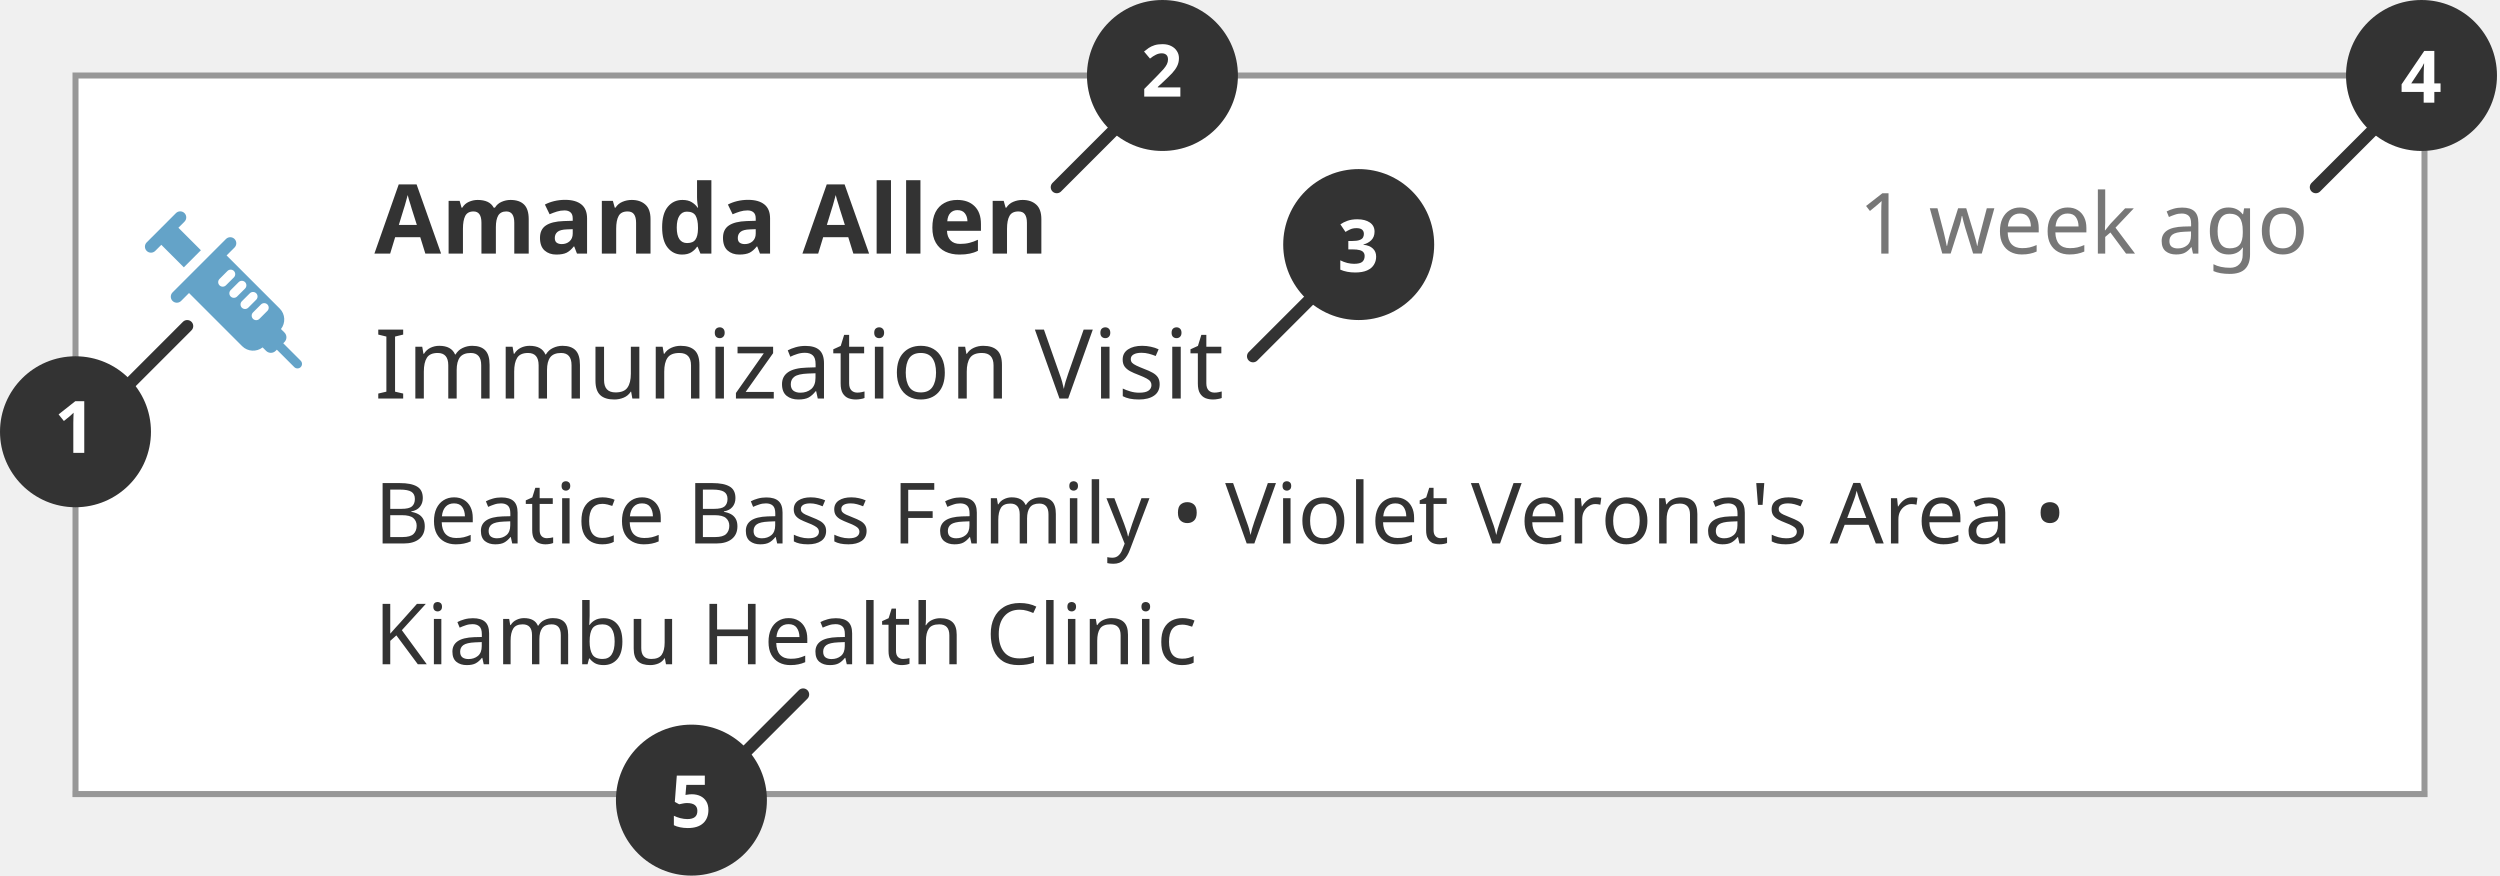
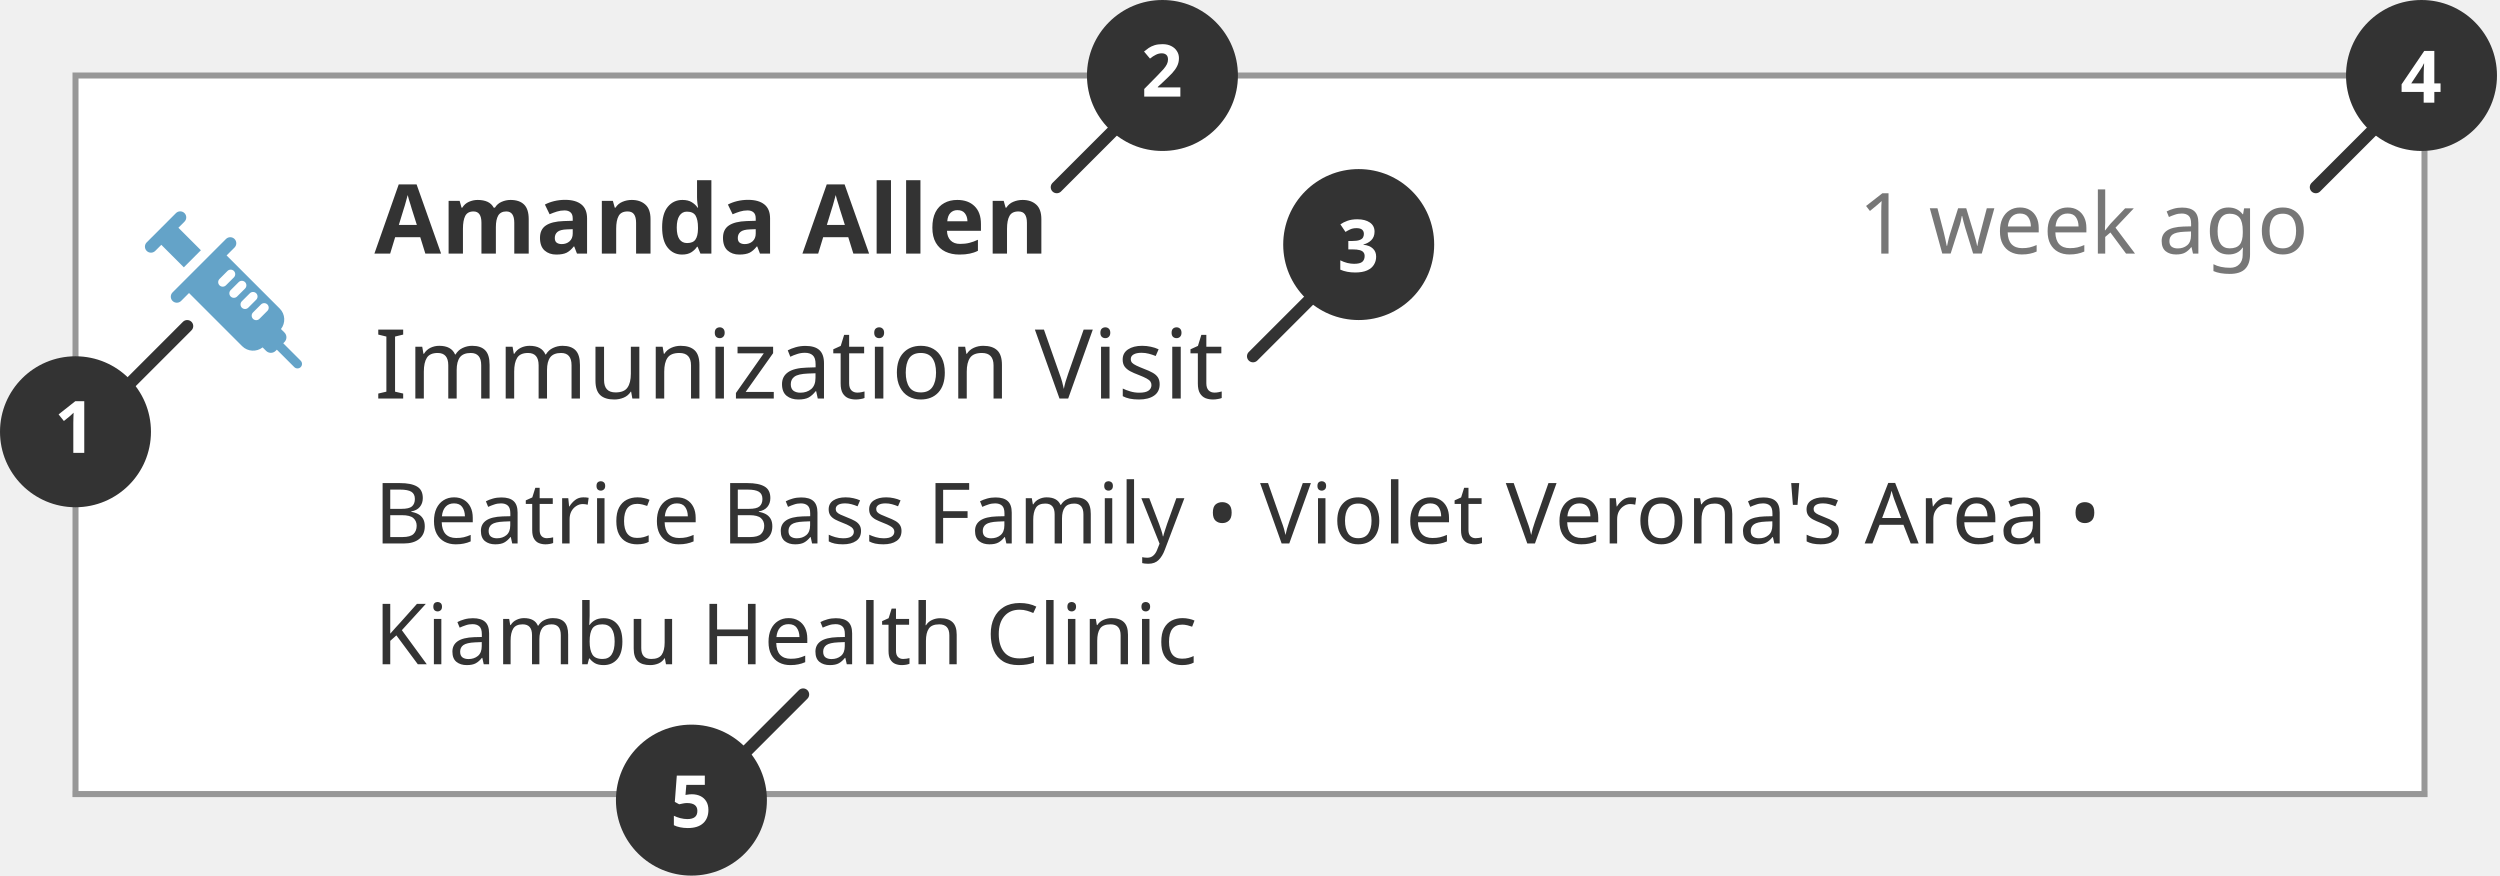
<svg xmlns="http://www.w3.org/2000/svg" xmlns:xlink="http://www.w3.org/1999/xlink" width="414px" height="145px" viewBox="0 0 414 145" version="1.1">
  <defs>
    <rect id="path-1" x="0" y="0" width="390" height="120" />
    <filter x="-0.1%" y="-0.4%" width="100.3%" height="100.8%" filterUnits="objectBoundingBox" id="filter-2">
      <feOffset dx="0" dy="-1" in="SourceAlpha" result="shadowOffsetInner1" />
      <feComposite in="shadowOffsetInner1" in2="SourceAlpha" operator="arithmetic" k2="-1" k3="1" result="shadowInnerInner1" />
      <feColorMatrix values="0 0 0 0 0.878   0 0 0 0 0.878   0 0 0 0 0.878  0 0 0 1 0" type="matrix" in="shadowInnerInner1" />
    </filter>
    <path d="M15.422,6.576 C15.813,6.185 16.447,6.185 16.838,6.576 C17.228,6.966 17.228,7.599 16.838,7.99 L16.838,7.99 L15.525,9.301 L24.326,18.102 C25.253,19.029 25.313,20.481 24.53,21.49 L24.53,21.49 L25.104,22.064 C25.542,22.501 25.542,23.209 25.104,23.647 L25.104,23.647 L24.906,23.845 L27.794,26.733 C28.087,27.026 28.087,27.5 27.794,27.793 C27.501,28.086 27.026,28.086 26.733,27.793 L26.733,27.793 L23.845,24.906 L23.647,25.104 C23.211,25.541 22.502,25.541 22.064,25.104 L22.064,25.104 L21.49,24.53 C20.481,25.313 19.029,25.252 18.102,24.326 L18.102,24.326 L9.302,15.525 L7.99,16.837 C7.599,17.227 6.966,17.227 6.576,16.837 C6.185,16.447 6.185,15.813 6.576,15.422 L6.576,15.422 Z M22.28,17.418 C21.988,17.126 21.512,17.126 21.219,17.418 L21.219,17.418 L19.898,18.741 C19.605,19.034 19.605,19.508 19.898,19.801 C20.191,20.094 20.666,20.094 20.959,19.801 L20.959,19.801 L22.28,18.479 C22.573,18.187 22.573,17.711 22.28,17.418 Z M20.431,15.57 C20.138,15.277 19.664,15.277 19.371,15.57 L19.371,15.57 L18.049,16.891 C17.756,17.184 17.756,17.66 18.049,17.953 C18.341,18.245 18.817,18.245 19.11,17.953 L19.11,17.953 L20.431,16.63 C20.724,16.337 20.724,15.863 20.431,15.57 Z M18.583,13.721 C18.29,13.428 17.815,13.428 17.522,13.721 L17.522,13.721 L16.2,15.042 C15.908,15.335 15.908,15.81 16.2,16.103 C16.493,16.396 16.968,16.396 17.26,16.103 L17.26,16.103 L18.583,14.782 C18.876,14.489 18.876,14.014 18.583,13.721 Z M16.734,11.872 C16.441,11.579 15.965,11.579 15.672,11.872 L15.672,11.872 L14.351,13.194 C14.058,13.487 14.058,13.961 14.351,14.254 C14.644,14.547 15.119,14.547 15.412,14.254 L15.412,14.254 L16.734,12.933 C17.026,12.64 17.026,12.164 16.734,11.872 Z M7.137,2.293 C7.527,1.903 8.16,1.903 8.551,2.293 C8.941,2.683 8.941,3.317 8.551,3.707 L8.551,3.707 L7.543,4.715 L11.269,8.441 L8.44,11.27 L4.715,7.543 L3.707,8.551 C3.316,8.942 2.683,8.942 2.293,8.551 C1.902,8.16 1.902,7.528 2.293,7.137 L2.293,7.137 Z" id="path-3" />
  </defs>
  <g id="Page-1" stroke="none" stroke-width="1" fill="none" fill-rule="evenodd">
    <g id="anatomy-report">
      <g id="row/report/read" transform="translate(12, 12)">
        <g id="person-row">
          <g id="Rectangle-10">
            <use fill="#FFFFFF" fill-rule="evenodd" xlink:href="#path-1" />
            <use fill="black" fill-opacity="1" filter="url(#filter-2)" xlink:href="#path-1" />
            <rect stroke="#979797" stroke-width="1" stroke-linejoin="square" x="0.5" y="0.5" width="389" height="119" />
          </g>
          <text id="Breadcrumbs" font-family="NotoSans, Noto Sans" font-size="14" font-weight="normal" line-spacing="20" fill="#333333">
-             <tspan x="50" y="78">Beatice Bass Family • Violet Verona's Area • </tspan>
+             <tspan x="50" y="78">Beatrice Bass Family • Violet Verona's Area • </tspan>
            <tspan x="50" y="98">Kiambu Health Clinic</tspan>
          </text>
          <text id="Title" font-family="NotoSans, Noto Sans" font-size="16" font-weight="normal" line-spacing="22" fill="#333333">
            <tspan x="50" y="54">Immunization Visit</tspan>
          </text>
          <text id="Name" font-family="NotoSans-Bold, Noto Sans" font-size="16" font-weight="bold" line-spacing="22" fill="#333333">
            <tspan x="50" y="30">Amanda Allen</tspan>
          </text>
          <g id="icon/03-forms/healthcare-immunization" transform="translate(10, 21)">
            <mask id="mask-4" fill="white">
              <use xlink:href="#path-3" />
            </mask>
            <use id="syringe" fill="#64A3C8" fill-rule="evenodd" xlink:href="#path-3" />
            <g id="color/42-blue---main" mask="url(#mask-4)" />
          </g>
        </g>
        <g id="right-side" transform="translate(294.9672, 15)" fill="#777777" font-family="NotoSans, Noto Sans" font-size="14" font-weight="normal" line-spacing="20">
          <text id="Time">
            <tspan x="0.803" y="15">1 week ago</tspan>
          </text>
        </g>
      </g>
      <circle id="Oval" fill="#333333" cx="12.5" cy="71.5" r="12.5" />
      <circle id="Oval-Copy" fill="#333333" cx="192.5" cy="12.5" r="12.5" />
      <circle id="Oval-Copy-2" fill="#333333" cx="225" cy="40.5" r="12.5" />
      <circle id="Oval-Copy-5" fill="#333333" cx="401" cy="12.5" r="12.5" />
      <circle id="Oval-Copy-4" fill="#333333" cx="114.5" cy="132.5" r="12.5" />
      <line x1="133" y1="115" x2="115" y2="133" id="Line-2" stroke="#333333" stroke-width="2" stroke-linecap="round" />
      <line x1="193" y1="13" x2="175" y2="31" id="Line-2-Copy" stroke="#333333" stroke-width="2" stroke-linecap="round" />
      <line x1="225.5" y1="41" x2="207.5" y2="59" id="Line-2-Copy-3" stroke="#333333" stroke-width="2" stroke-linecap="round" />
      <line x1="401.5" y1="13" x2="383.5" y2="31" id="Line-2-Copy-4" stroke="#333333" stroke-width="2" stroke-linecap="round" />
      <line x1="31" y1="54" x2="13" y2="72" id="Line-2-Copy-2" stroke="#333333" stroke-width="2" stroke-linecap="round" />
      <text id="1" font-family="NotoSans-Bold, Noto Sans" font-size="12" font-weight="bold" fill="#FFFFFF">
        <tspan x="9" y="75">1</tspan>
      </text>
      <text id="2" font-family="NotoSans-Bold, Noto Sans" font-size="12" font-weight="bold" fill="#FFFFFF">
        <tspan x="189" y="16">2</tspan>
      </text>
      <text id="3" font-family="NotoSans-Bold, Noto Sans" font-size="12" font-weight="bold" fill="#FFFFFF">
        <tspan x="221.5" y="45">3</tspan>
      </text>
      <text id="4" font-family="NotoSans-Bold, Noto Sans" font-size="12" font-weight="bold" fill="#FFFFFF">
        <tspan x="397.5" y="17">4</tspan>
      </text>
      <text id="5" font-family="NotoSans-Bold, Noto Sans" font-size="12" font-weight="bold" fill="#FFFFFF">
        <tspan x="111" y="137">5</tspan>
      </text>
    </g>
  </g>
</svg>
